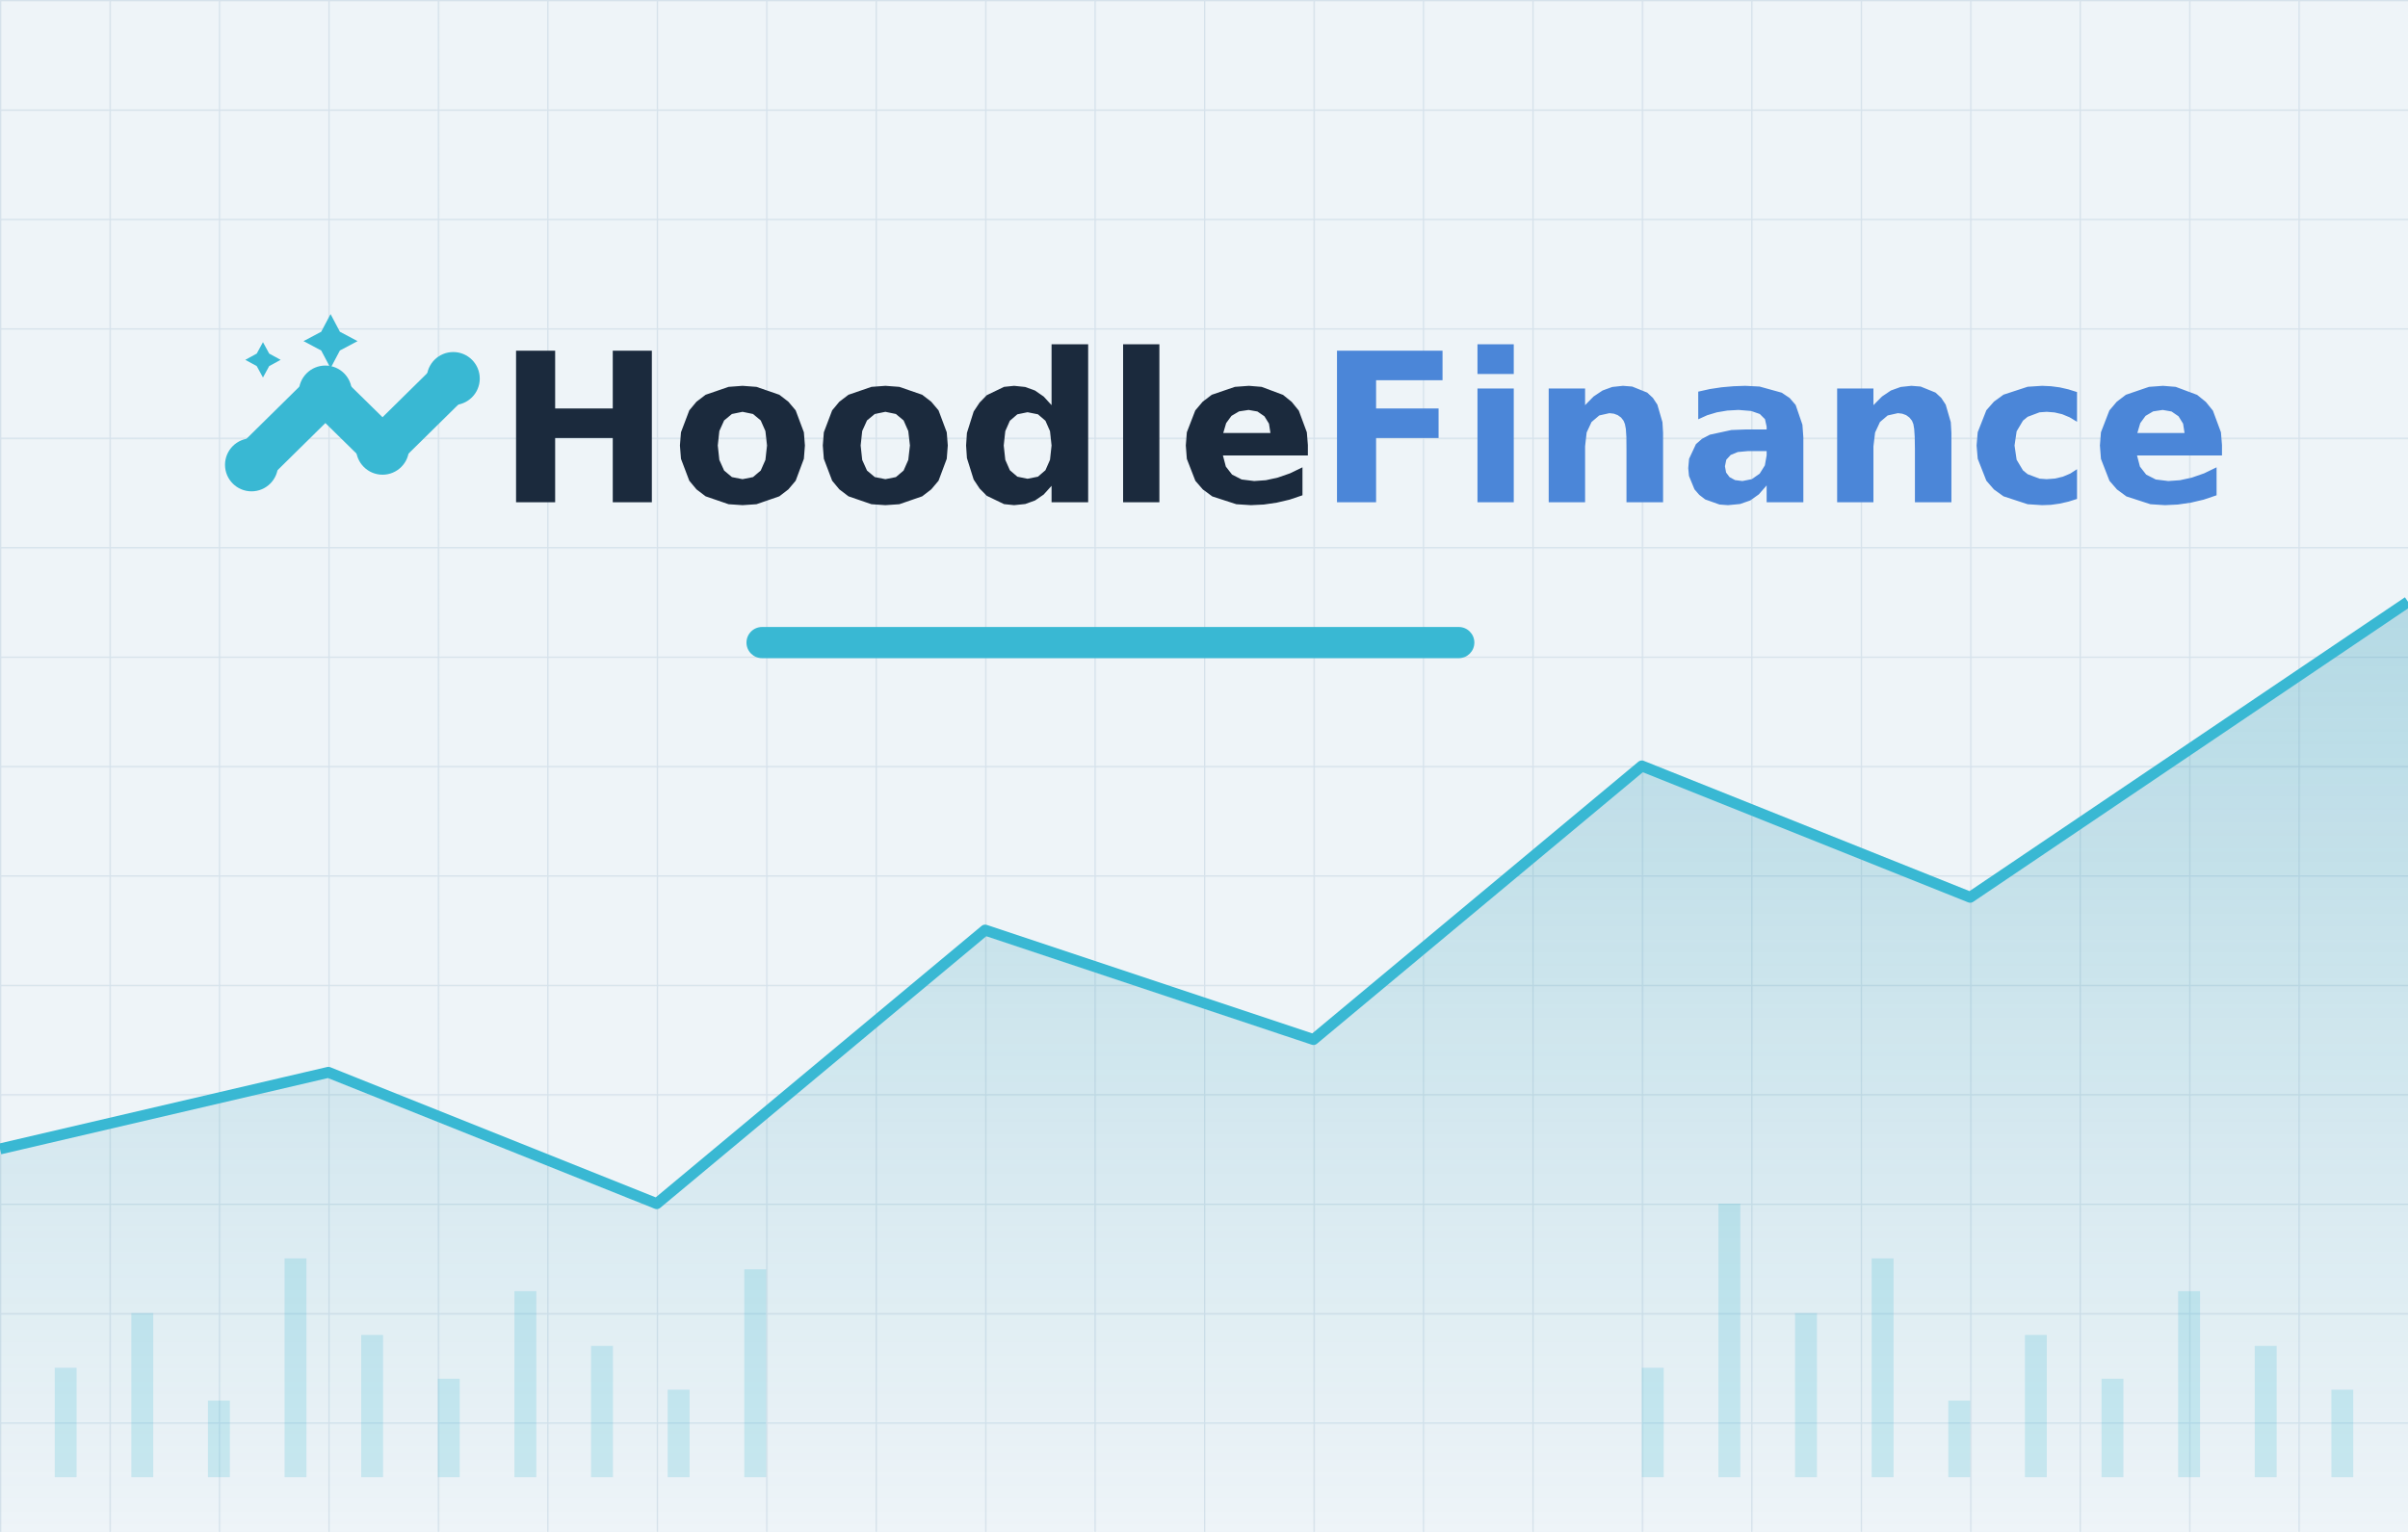
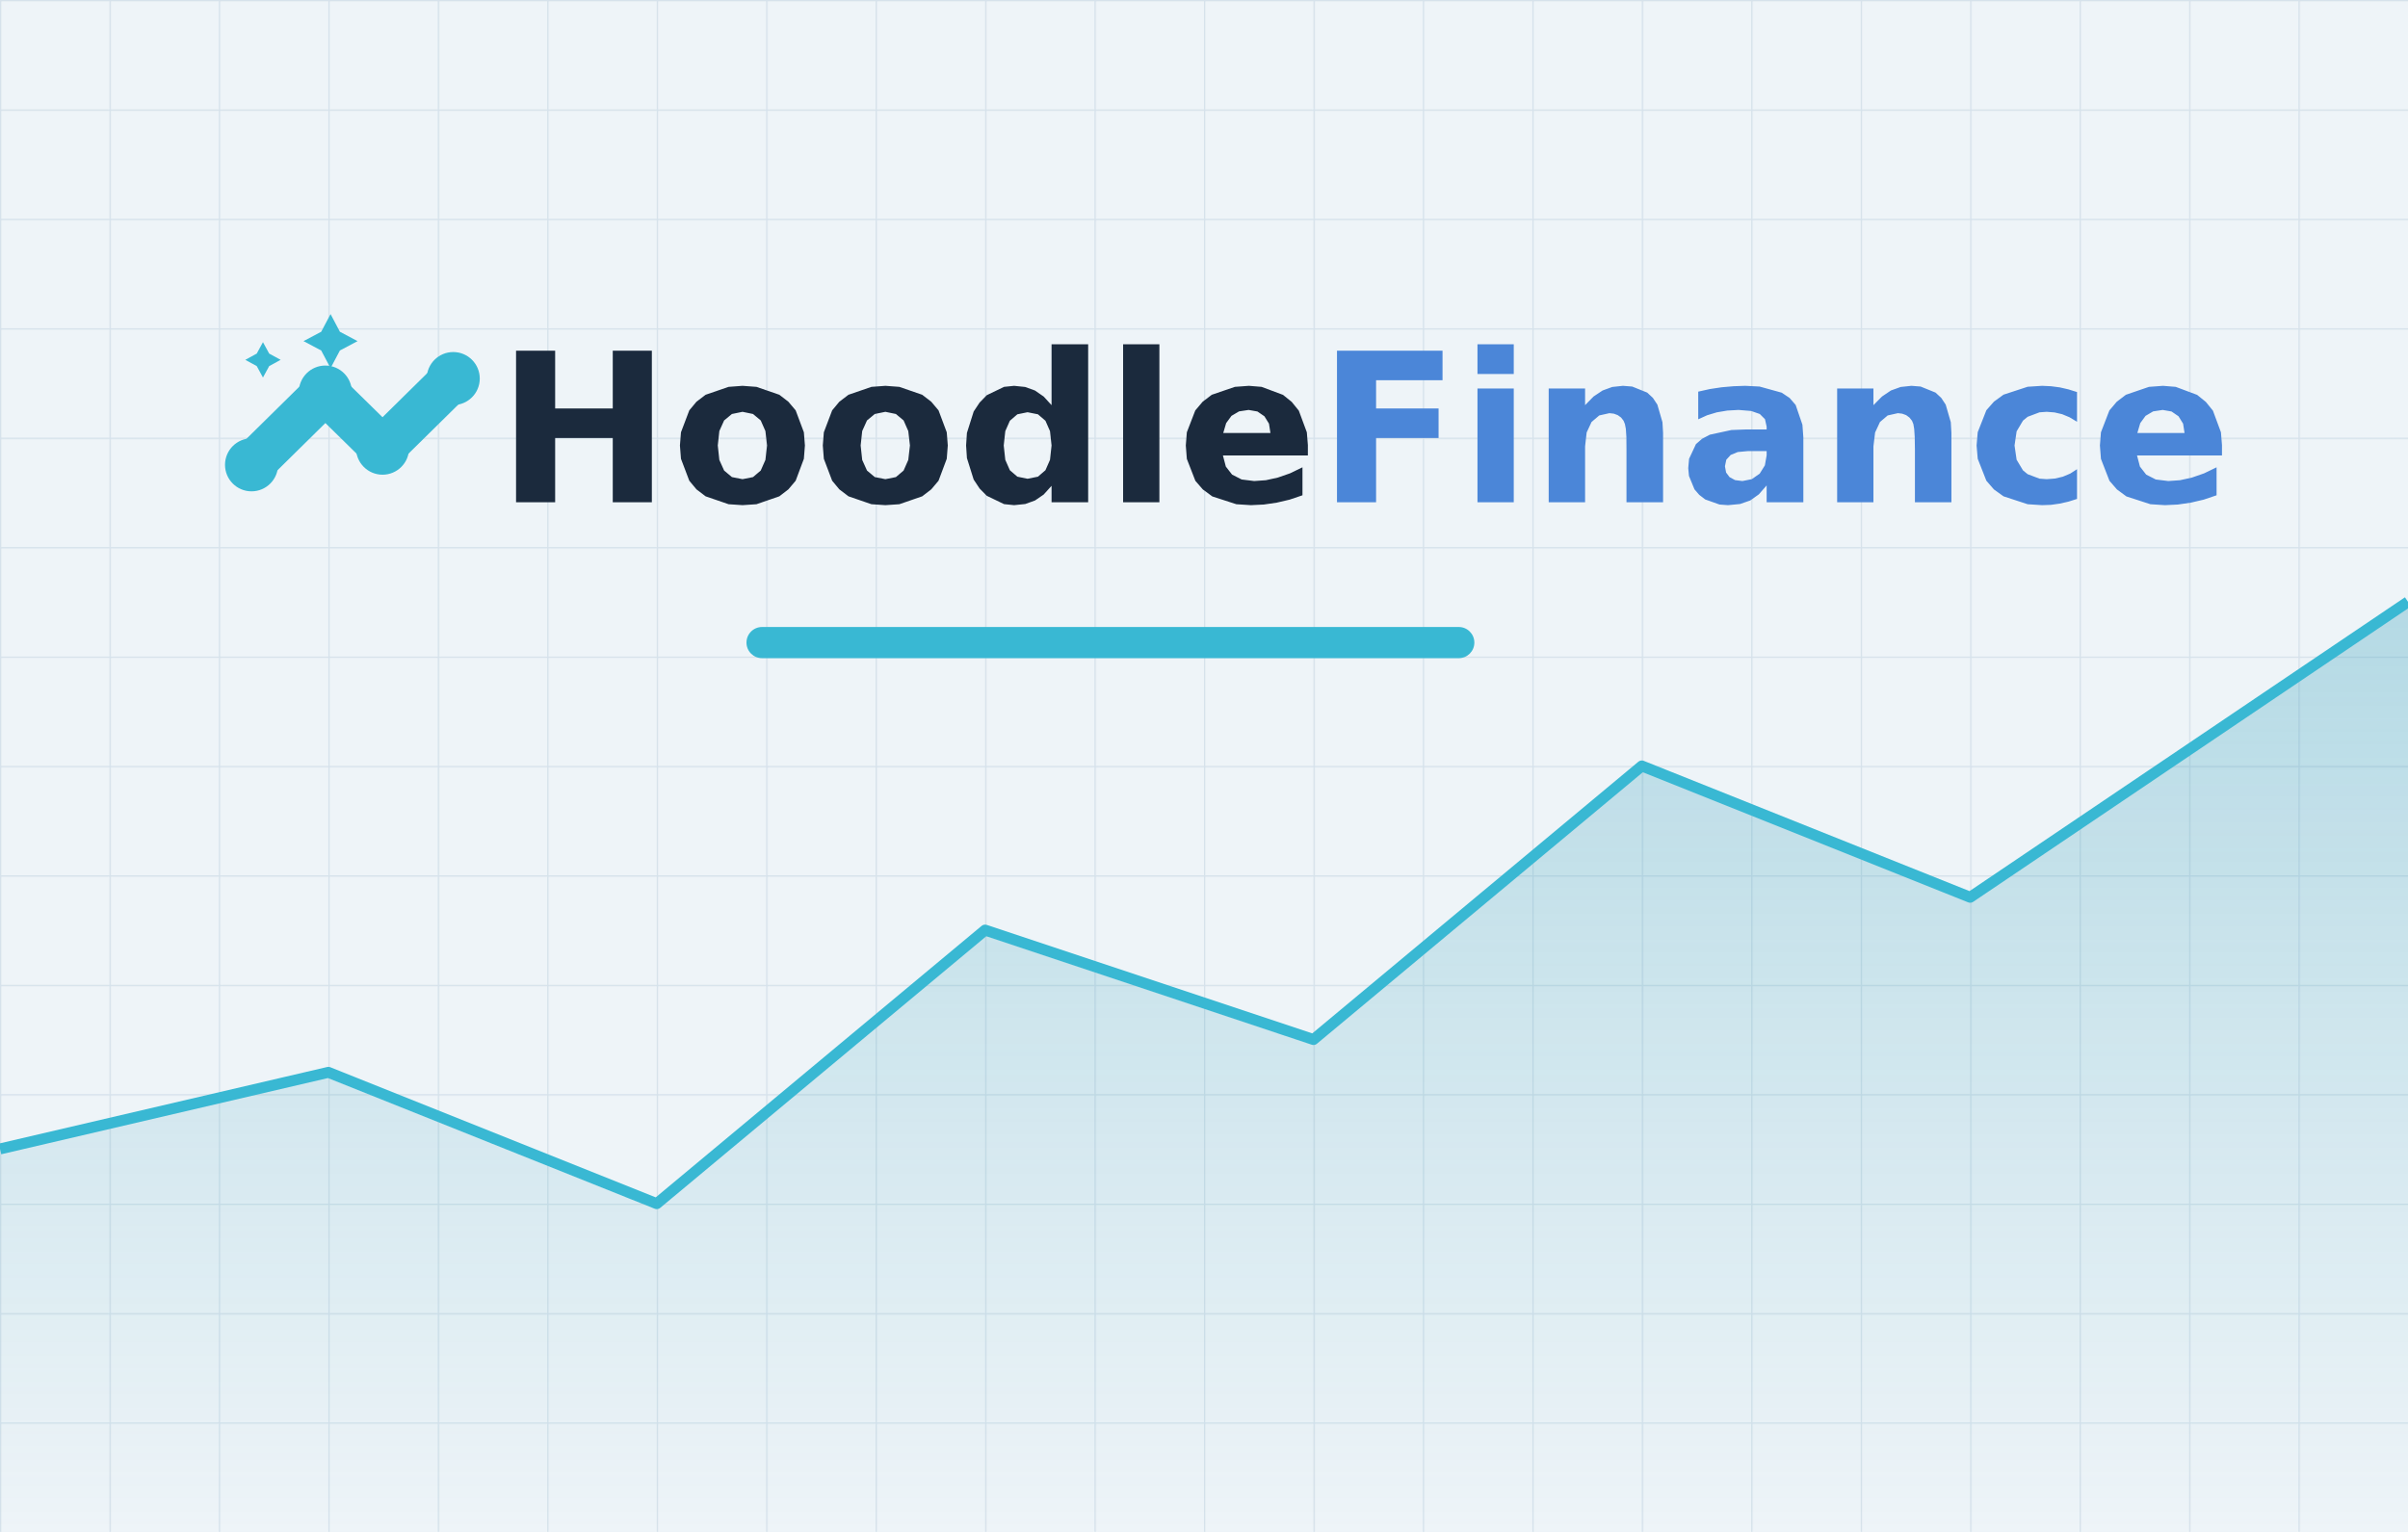
<svg xmlns="http://www.w3.org/2000/svg" width="220" height="140" viewBox="0 0 220 140" role="img" aria-label="HoodleFinance banner">
  <defs>
    <style>
      .bg { fill: #eef4f8; }
      .grid-stroke { stroke: #5d86ab; }
      .secondary-fill { fill: #39b8d3; }
      .secondary-stroke { stroke: #39b8d3; }
      .tertiary-fill { fill: #d79b55; }
      .text-fill { fill: #1b2a3d; }
      .finance-fill { fill: #4b86d8; }
    </style>
    <pattern id="grid" width="10" height="10" patternUnits="userSpaceOnUse">
      <path d="M10 0H0V10" fill="none" class="grid-stroke" stroke-width="0.24" opacity="0.17" />
    </pattern>
    <linearGradient id="chartFill" x1="0" y1="0" x2="0" y2="1">
      <stop offset="0%" stop-color="#1f95b2" stop-opacity="0.28" />
      <stop offset="100%" stop-color="#1f95b2" stop-opacity="0" />
    </linearGradient>
  </defs>
  <rect width="220" height="140" class="bg" />
  <rect width="220" height="140" fill="url(#grid)" />
-   <g class="secondary-fill" opacity="0.2">
-     <rect x="5" y="125" width="2" height="10" />
-     <rect x="12" y="120" width="2" height="15" />
-     <rect x="19" y="128" width="2" height="7" />
-     <rect x="26" y="115" width="2" height="20" />
-     <rect x="33" y="122" width="2" height="13" />
-     <rect x="40" y="126" width="2" height="9" />
-     <rect x="47" y="118" width="2" height="17" />
-     <rect x="54" y="123" width="2" height="12" />
-     <rect x="61" y="127" width="2" height="8" />
-     <rect x="68" y="116" width="2" height="19" />
-     <rect x="150" y="125" width="2" height="10" />
-     <rect x="157" y="110" width="2" height="25" />
-     <rect x="164" y="120" width="2" height="15" />
-     <rect x="171" y="115" width="2" height="20" />
-     <rect x="178" y="128" width="2" height="7" />
-     <rect x="185" y="122" width="2" height="13" />
-     <rect x="192" y="126" width="2" height="9" />
-     <rect x="199" y="118" width="2" height="17" />
-     <rect x="206" y="123" width="2" height="12" />
-     <rect x="213" y="127" width="2" height="8" />
-   </g>
  <path d="M0 105L30 98L60 110L90 85L120 95L150 70L180 82L220 55V140H0Z" fill="url(#chartFill)" />
  <path d="M0 105L30 98L60 110L90 85L120 95L150 70L180 82L220 55" fill="none" class="secondary-stroke" stroke-width="1" stroke-linejoin="round" />
  <g transform="translate(110 44) scale(0.95) translate(-110 -44)">
    <g transform="translate(15.8 29.3)">
      <path d="M2.6 13.1 L9.7 6.1 L15.2 11.5 L22.0 4.8" fill="none" class="secondary-stroke" stroke-width="4.25" stroke-linecap="round" stroke-linejoin="round" />
      <circle cx="2.6" cy="13.1" r="2.55" class="secondary-fill" />
      <circle cx="9.7" cy="6.1" r="2.55" class="secondary-fill" />
      <circle cx="15.2" cy="11.5" r="2.55" class="secondary-fill" />
      <circle cx="22.0" cy="4.8" r="2.55" class="secondary-fill" />
      <path d="M3.7 1.3 L4.3 2.4 L5.4 3.0 L4.3 3.6 L3.7 4.7 L3.1 3.6 L2.0 3.0 L3.1 2.4 Z" class="secondary-fill" />
      <path d="M10.2 -1.4 L11.1 0.3 L12.8 1.2 L11.1 2.1 L10.2 3.8 L9.3 2.1 L7.6 1.2 L9.3 0.3 Z" class="secondary-fill" />
    </g>
    <path d="M43.84,31.42 L47.60,31.42 L47.60,36.98 L53.14,36.98 L53.14,31.42 L56.90,31.42 L56.90,46.00 L53.14,46.00 L53.14,39.82 L47.60,39.82 L47.60,46.00 L43.84,46.00 L43.84,31.42 Z M65.62,37.30 L64.60,37.51 L63.85,38.13 L63.39,39.15 L63.24,40.54 L63.39,41.93 L63.85,42.95 L64.60,43.58 L65.62,43.78 L66.63,43.58 L67.37,42.95 L67.82,41.93 L67.98,40.54 L67.82,39.15 L67.37,38.13 L66.63,37.51 L65.62,37.30 Z M65.62,34.80 L66.96,34.90 L69.16,35.66 L70.03,36.33 L70.73,37.16 L71.52,39.27 L71.62,40.54 L71.52,41.82 L70.73,43.93 L70.03,44.76 L69.16,45.43 L66.96,46.19 L65.62,46.28 L64.28,46.19 L62.07,45.43 L61.19,44.76 L60.50,43.93 L59.70,41.82 L59.60,40.54 L59.70,39.27 L60.50,37.16 L61.19,36.33 L62.07,35.66 L64.28,34.90 L65.62,34.80 Z M79.36,37.30 L78.34,37.51 L77.59,38.13 L77.13,39.15 L76.98,40.54 L77.13,41.93 L77.59,42.95 L78.34,43.58 L79.36,43.78 L80.37,43.58 L81.11,42.95 L81.56,41.93 L81.72,40.54 L81.56,39.15 L81.11,38.13 L80.37,37.51 L79.36,37.30 Z M79.36,34.80 L80.70,34.90 L82.90,35.66 L83.77,36.33 L84.47,37.16 L85.26,39.27 L85.36,40.54 L85.26,41.82 L84.47,43.93 L83.77,44.76 L82.90,45.43 L80.70,46.19 L79.36,46.28 L78.02,46.19 L75.81,45.43 L74.93,44.76 L74.24,43.93 L73.44,41.82 L73.34,40.54 L73.44,39.27 L74.24,37.16 L74.93,36.33 L75.81,35.66 L78.02,34.90 L79.36,34.80 Z M95.34,36.66 L95.34,30.80 L98.86,30.80 L98.86,46.00 L95.34,46.00 L95.34,44.42 L94.58,45.26 L93.75,45.83 L92.81,46.17 L91.74,46.28 L90.77,46.18 L89.11,45.38 L88.42,44.68 L87.85,43.82 L87.20,41.75 L87.12,40.54 L87.20,39.33 L87.85,37.27 L88.42,36.41 L89.11,35.70 L90.77,34.90 L91.74,34.80 L92.80,34.91 L93.74,35.25 L94.58,35.83 L95.34,36.66 Z M93.03,43.74 L94.03,43.54 L94.75,42.92 L95.19,41.92 L95.34,40.54 L95.19,39.16 L94.75,38.16 L94.03,37.54 L93.03,37.34 L92.05,37.54 L91.33,38.16 L90.89,39.16 L90.74,40.54 L90.89,41.92 L91.33,42.92 L92.05,43.54 L93.03,43.74 Z M102.22,30.80 L105.71,30.80 L105.71,46.00 L102.22,46.00 L102.22,30.80 Z M119.99,40.50 L119.99,41.50 L111.82,41.50 L112.10,42.57 L112.70,43.34 L113.62,43.81 L114.83,43.96 L115.95,43.88 L117.09,43.63 L118.27,43.22 L119.47,42.64 L119.47,45.33 L118.23,45.75 L116.99,46.04 L115.75,46.22 L114.51,46.28 L113.11,46.19 L110.80,45.44 L109.89,44.77 L109.17,43.94 L108.35,41.83 L108.25,40.54 L108.35,39.27 L109.16,37.17 L109.87,36.33 L110.75,35.66 L112.97,34.90 L114.32,34.80 L115.54,34.90 L117.60,35.67 L118.44,36.35 L119.12,37.19 L119.89,39.27 L119.99,40.50 Z M116.39,39.34 L116.25,38.44 L115.81,37.73 L115.14,37.27 L114.29,37.12 L113.37,37.26 L112.64,37.69 L112.13,38.39 L111.85,39.34 L116.39,39.34 Z" class="text-fill" fill-rule="evenodd" />
    <path d="M122.79,31.42 L132.94,31.42 L132.94,34.26 L126.55,34.26 L126.55,36.98 L132.56,36.98 L132.56,39.82 L126.55,39.82 L126.55,46.00 L122.79,46.00 L122.79,31.42 Z M136.30,35.06 L139.79,35.06 L139.79,46.00 L136.30,46.00 L136.30,35.06 Z M136.30,30.80 L139.79,30.80 L139.79,33.66 L136.30,33.66 L136.30,30.80 Z M154.15,39.34 L154.15,46.00 L150.63,46.00 L150.63,44.92 L150.63,40.90 L150.62,39.71 L150.57,38.95 L150.48,38.48 L150.35,38.16 L150.11,37.85 L149.79,37.62 L149.42,37.48 L148.99,37.43 L148.01,37.65 L147.27,38.28 L146.80,39.29 L146.65,40.62 L146.65,46.00 L143.15,46.00 L143.15,35.06 L146.65,35.06 L146.65,36.66 L147.46,35.83 L148.33,35.25 L149.26,34.91 L150.29,34.80 L151.18,34.87 L152.62,35.45 L153.17,35.96 L153.60,36.61 L154.09,38.30 L154.15,39.34 Z M162.29,41.08 L161.33,41.17 L160.65,41.45 L160.23,41.91 L160.10,42.54 L160.21,43.14 L160.54,43.58 L161.07,43.87 L161.78,43.96 L162.68,43.78 L163.44,43.25 L163.94,42.45 L164.11,41.48 L164.11,41.08 L162.29,41.08 Z M167.64,39.76 L167.64,46.00 L164.11,46.00 L164.11,44.38 L163.36,45.24 L162.53,45.83 L161.55,46.17 L160.39,46.28 L159.58,46.22 L158.20,45.73 L157.63,45.29 L157.17,44.76 L156.64,43.47 L156.57,42.72 L156.65,41.82 L157.31,40.41 L157.89,39.90 L158.65,39.50 L160.73,39.05 L162.05,39.00 L164.11,39.00 L164.11,38.73 L163.95,38.01 L163.45,37.51 L162.62,37.22 L161.41,37.12 L160.33,37.18 L159.32,37.35 L158.39,37.63 L157.53,38.02 L157.53,35.36 L158.65,35.11 L159.78,34.94 L160.92,34.84 L162.05,34.80 L163.43,34.87 L165.56,35.46 L166.32,35.97 L166.90,36.64 L167.55,38.54 L167.64,39.76 Z M181.88,39.34 L181.88,46.00 L178.37,46.00 L178.37,44.92 L178.37,40.90 L178.35,39.71 L178.30,38.95 L178.22,38.48 L178.09,38.16 L177.84,37.85 L177.53,37.62 L177.15,37.48 L176.73,37.43 L175.75,37.65 L175.01,38.28 L174.54,39.29 L174.38,40.62 L174.38,46.00 L170.89,46.00 L170.89,35.06 L174.38,35.06 L174.38,36.66 L175.20,35.83 L176.06,35.25 L177.00,34.91 L178.03,34.80 L178.92,34.87 L180.35,35.45 L180.90,35.96 L181.33,36.61 L181.82,38.30 L181.88,39.34 Z M193.96,35.40 L193.96,38.26 L193.25,37.83 L192.53,37.53 L191.80,37.36 L191.04,37.30 L190.35,37.35 L189.21,37.78 L188.76,38.15 L188.15,39.18 L187.95,40.54 L188.15,41.91 L188.76,42.93 L189.21,43.30 L190.35,43.73 L191.04,43.78 L191.84,43.72 L192.60,43.54 L193.31,43.24 L193.96,42.82 L193.96,45.68 L193.14,45.94 L192.30,46.13 L191.45,46.25 L190.60,46.28 L189.21,46.19 L186.89,45.43 L185.97,44.77 L185.24,43.93 L184.41,41.82 L184.30,40.54 L184.41,39.26 L185.24,37.15 L185.97,36.32 L186.89,35.65 L189.21,34.89 L190.60,34.80 L191.46,34.84 L192.30,34.95 L193.13,35.14 L193.96,35.40 Z M207.90,40.50 L207.90,41.50 L199.73,41.50 L200.01,42.57 L200.61,43.34 L201.53,43.81 L202.74,43.96 L203.86,43.88 L205.00,43.63 L206.18,43.22 L207.38,42.64 L207.38,45.33 L206.14,45.75 L204.90,46.04 L203.66,46.22 L202.42,46.28 L201.02,46.19 L198.71,45.44 L197.80,44.77 L197.08,43.94 L196.26,41.83 L196.16,40.54 L196.26,39.27 L197.07,37.17 L197.78,36.33 L198.66,35.66 L200.88,34.90 L202.23,34.80 L203.45,34.90 L205.51,35.67 L206.35,36.35 L207.03,37.19 L207.80,39.27 L207.90,40.50 Z M204.30,39.34 L204.16,38.44 L203.72,37.73 L203.05,37.27 L202.20,37.12 L201.28,37.26 L200.55,37.69 L200.04,38.39 L199.76,39.34 L204.30,39.34 Z" class="finance-fill" fill-rule="evenodd" />
    <rect x="66" y="58" width="70" height="3" rx="1.5" ry="1.5" class="secondary-fill" />
  </g>
</svg>
